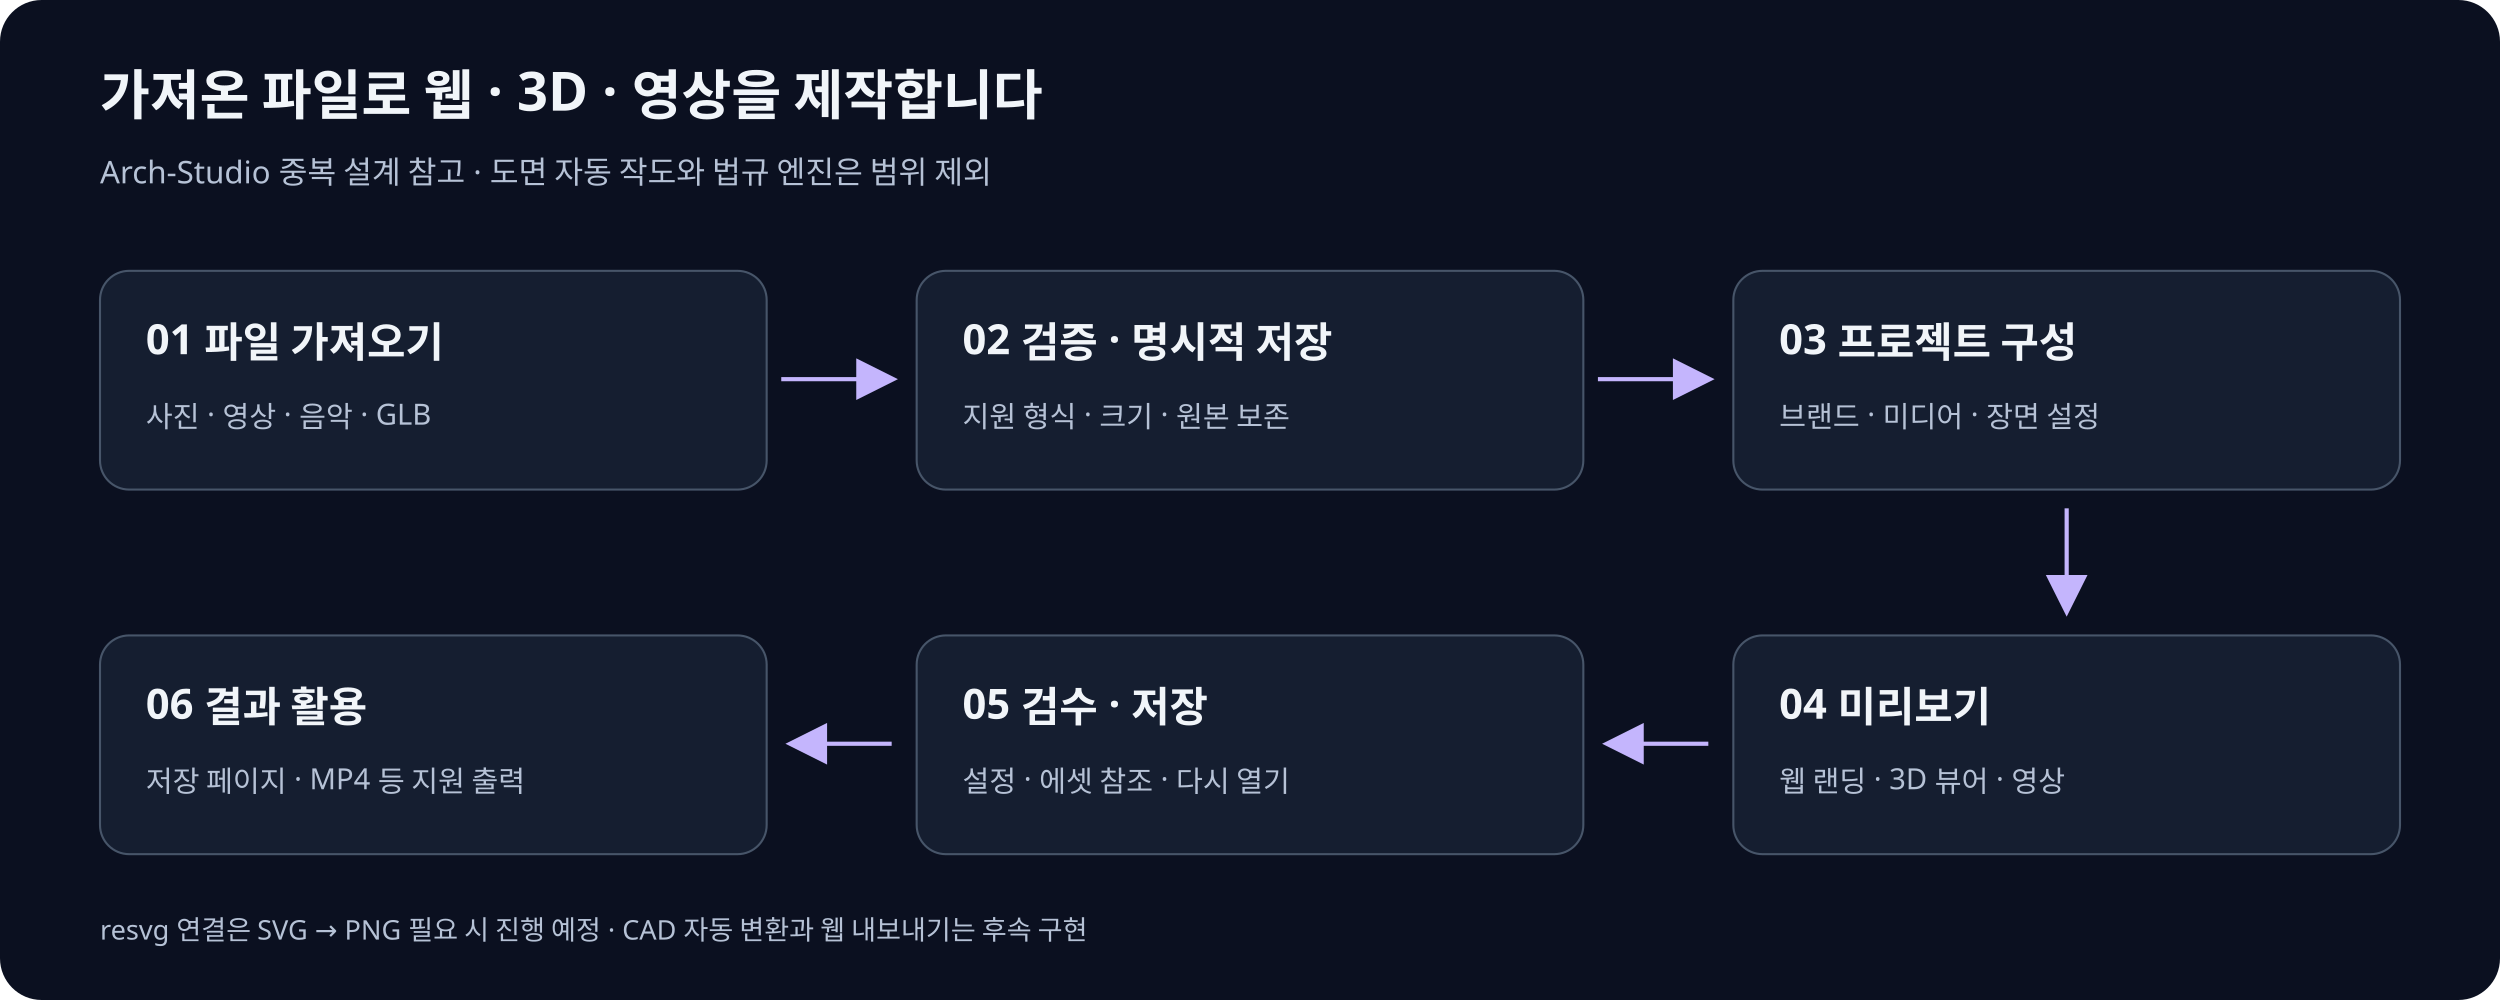
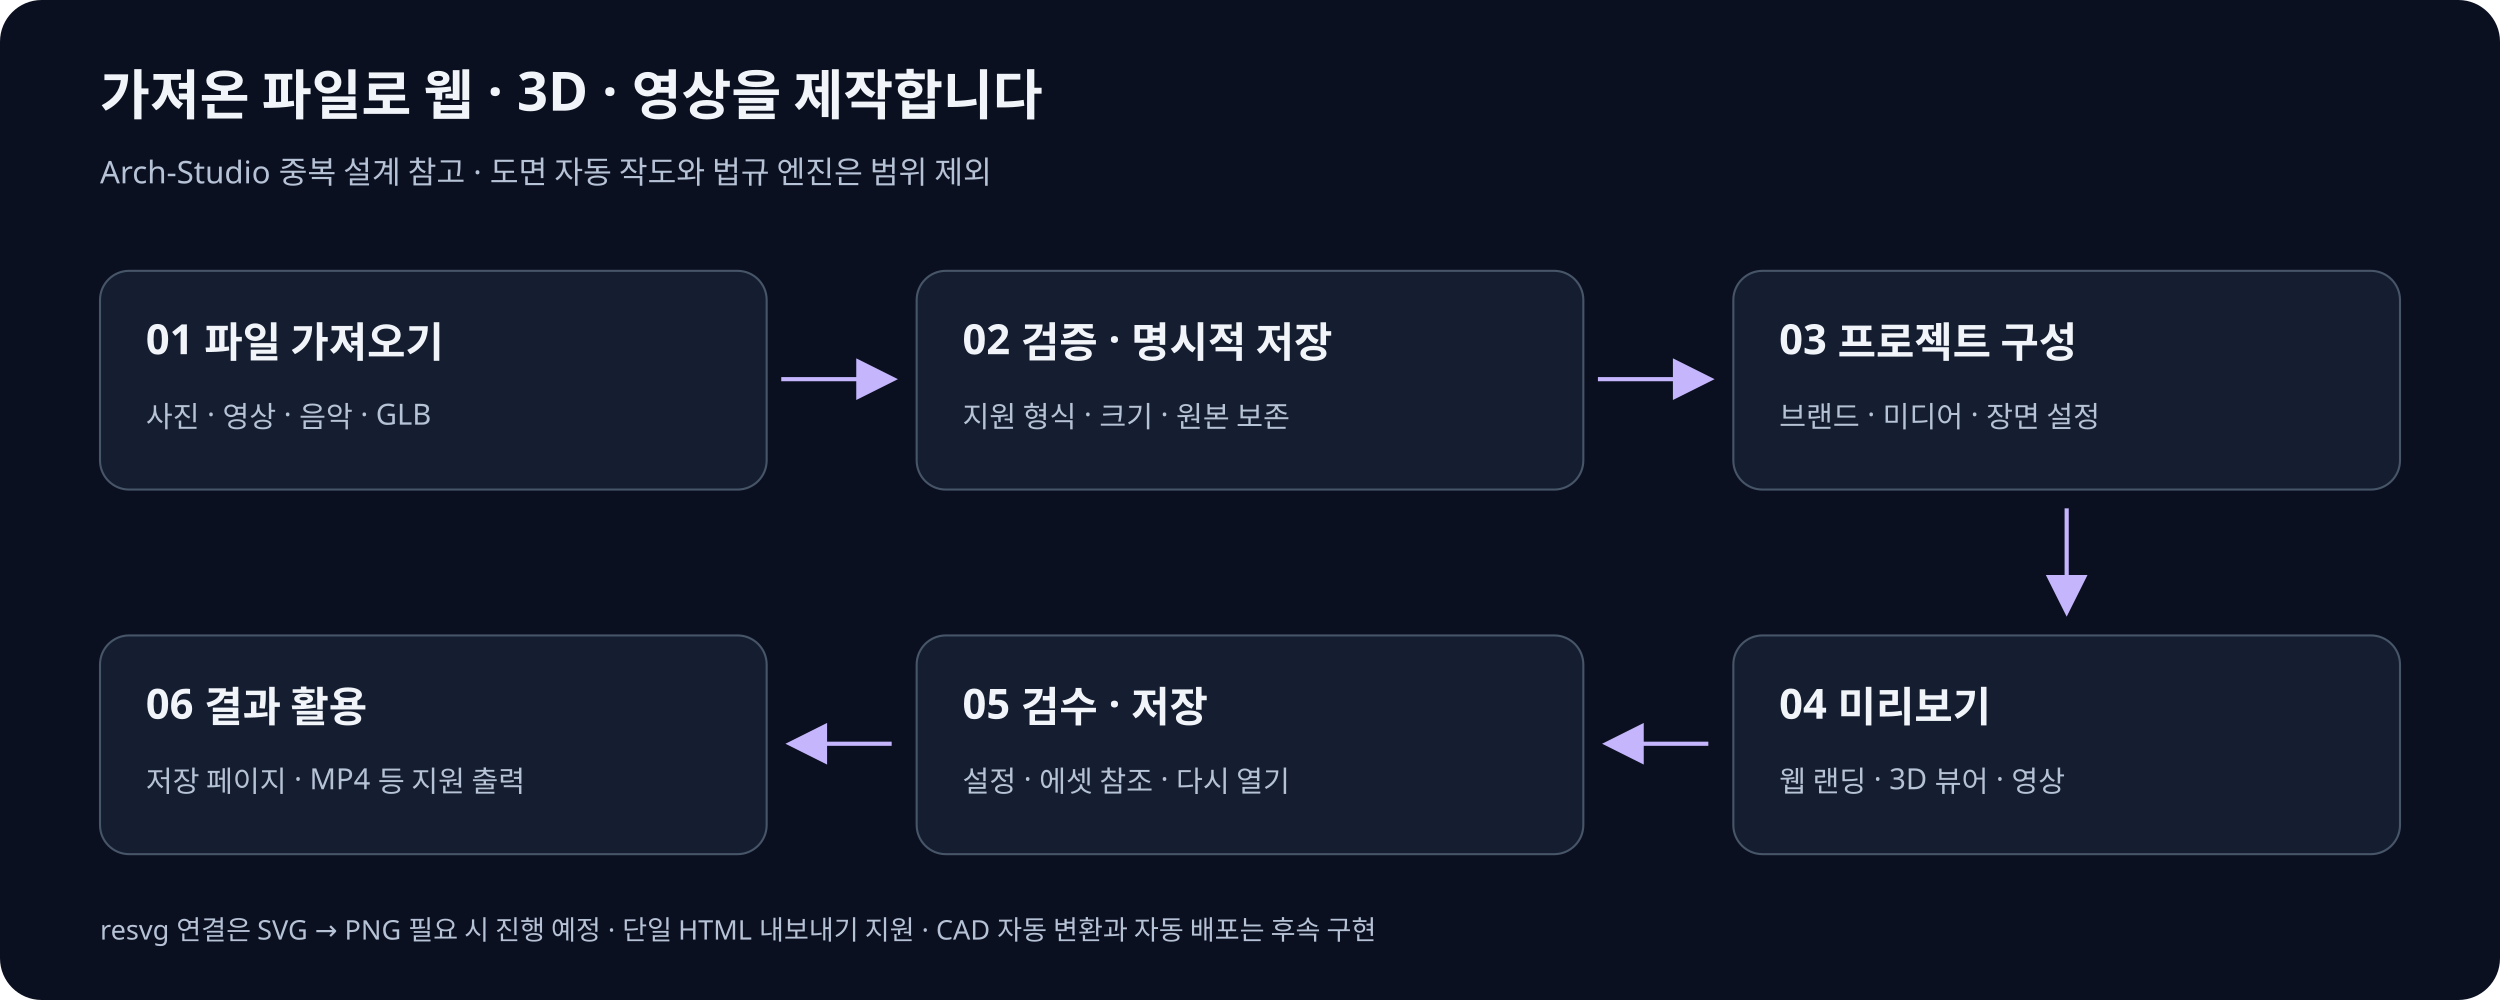
<svg xmlns="http://www.w3.org/2000/svg" width="1200" height="480" viewBox="0 0 1200 480" role="img" aria-labelledby="title desc">
  <defs>
    <marker id="arrow" markerWidth="10" markerHeight="10" refX="8" refY="5" orient="auto">
      <path d="M0 0L10 5L0 10" fill="#c4b5fd" />
    </marker>
  </defs>
  <rect width="1200" height="480" rx="20" fill="#0b1020" />
  <g font-family="system-ui,Malgun Gothic,sans-serif" fill="#f1f5f9">
    <text x="48" y="55" font-size="26" font-weight="700">가져온 파일로 웹 · 3D · 영상을 제작합니다</text>
    <text x="48" y="88" font-size="15" fill="#b6c2d6">Arch-Studio 중복 설계 참고 · 도면 자동 작도와 법규 엔진은 범위 제외</text>
    <g fill="#151e30" stroke="#475569">
      <rect x="48" y="130" width="320" height="105" rx="14" />
      <rect x="440" y="130" width="320" height="105" rx="14" />
      <rect x="832" y="130" width="320" height="105" rx="14" />
      <rect x="832" y="305" width="320" height="105" rx="14" />
      <rect x="440" y="305" width="320" height="105" rx="14" />
      <rect x="48" y="305" width="320" height="105" rx="14" />
    </g>
    <g font-size="20" font-weight="700">
      <text x="70" y="170">01 파일 가져오기</text>
      <text x="462" y="170">02 검증 · 명시적 저장</text>
      <text x="854" y="170">03 프로젝트 구성</text>
      <text x="854" y="345">04 미리보기</text>
      <text x="462" y="345">05 검수 · 저장</text>
      <text x="70" y="345">06 결과 활용</text>
    </g>
    <g font-size="14" fill="#b6c2d6">
      <text x="70" y="205">사진 · 영상 · 음악 · GLB</text>
      <text x="462" y="205">지원 형식 · 크기 · 원본 보존</text>
      <text x="854" y="205">브랜드 · 미디어 · 장면 설정</text>
      <text x="854" y="380">웹 랜딩 · 3D 뷰어 · 영상</text>
      <text x="462" y="380">설정 · 에셋 참조 · 다시 열기</text>
      <text x="70" y="380">저장 페이지 · MP4 등 지원 출력</text>
    </g>
-     <text x="48" y="451" font-size="13" fill="#b6c2d6">resvg 연결은 SVG → PNG 필요 시 진행 예정 · CAD 자동 변환과 웹 내보내기는 후속 구현</text>
+     <text x="48" y="451" font-size="13" fill="#b6c2d6">resvg 연결은 SVG → PNG 필요 시 진행 예정 · 단일 HTML 내보내기 지원 · CAD 자동 변환과 자동 배포는 후속 구현</text>
  </g>
  <g fill="none" stroke="#c4b5fd" stroke-width="2" marker-end="url(#arrow)">
    <path d="M375 182H427" />
    <path d="M767 182H819" />
    <path d="M992 244V292" />
    <path d="M820 357H773" />
    <path d="M428 357H381" />
  </g>
</svg>
